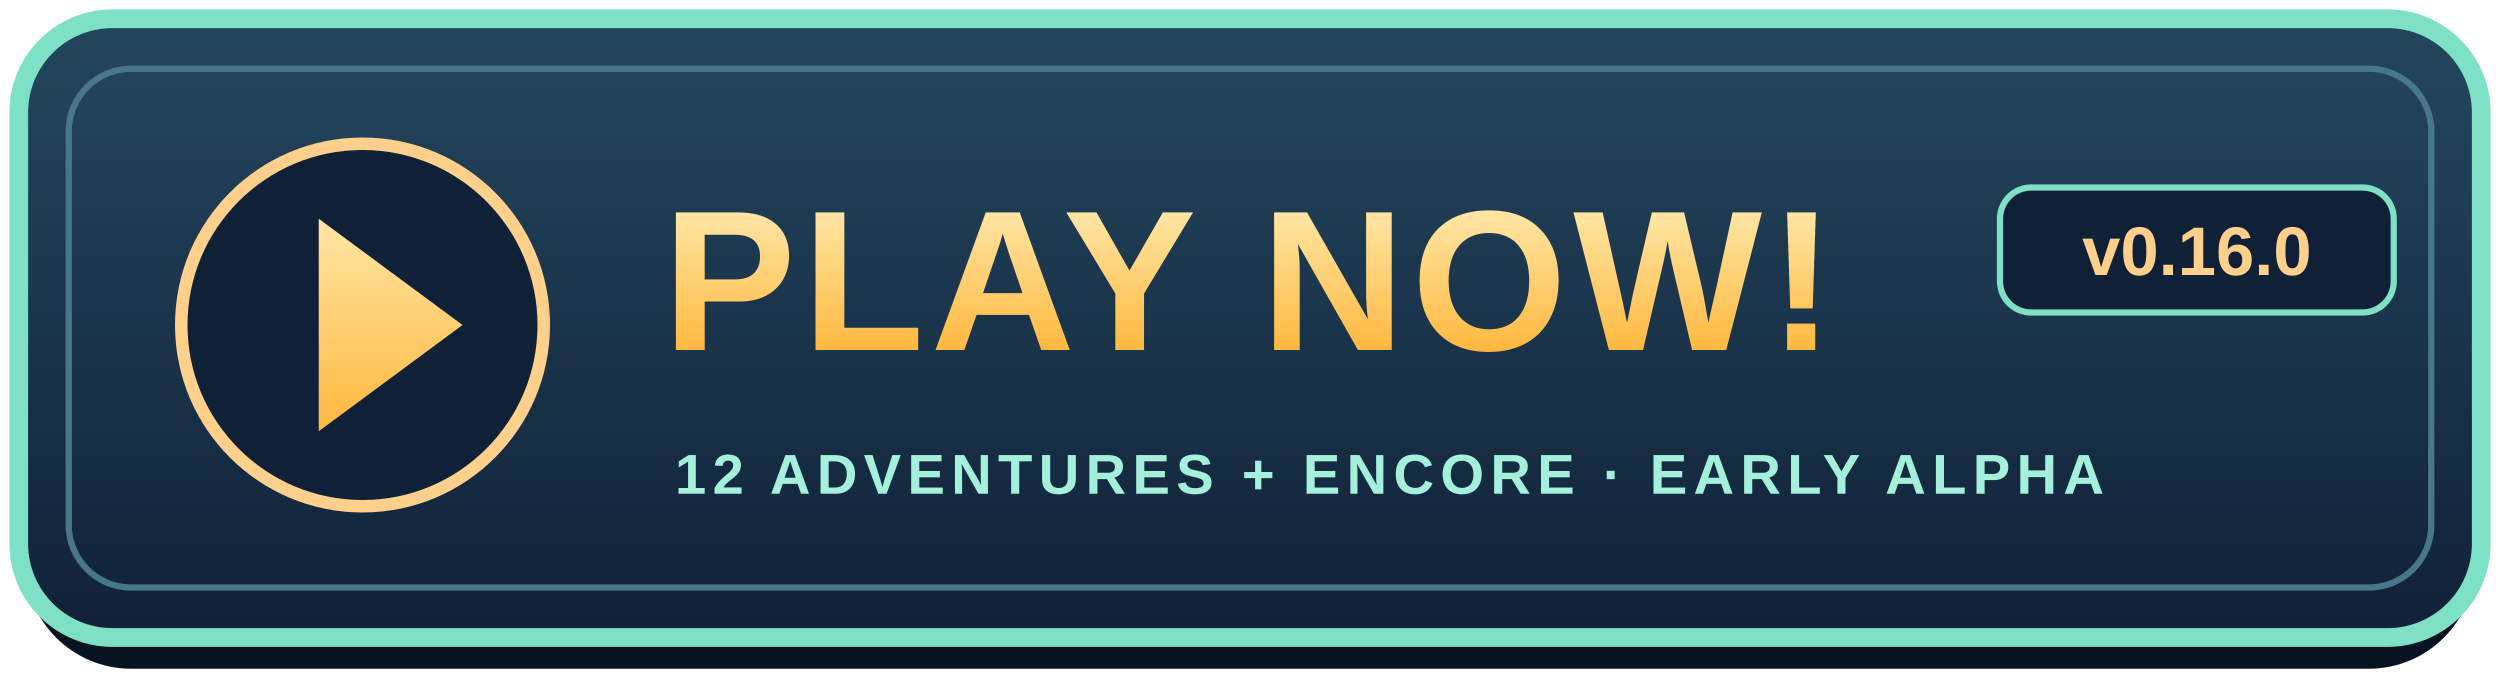
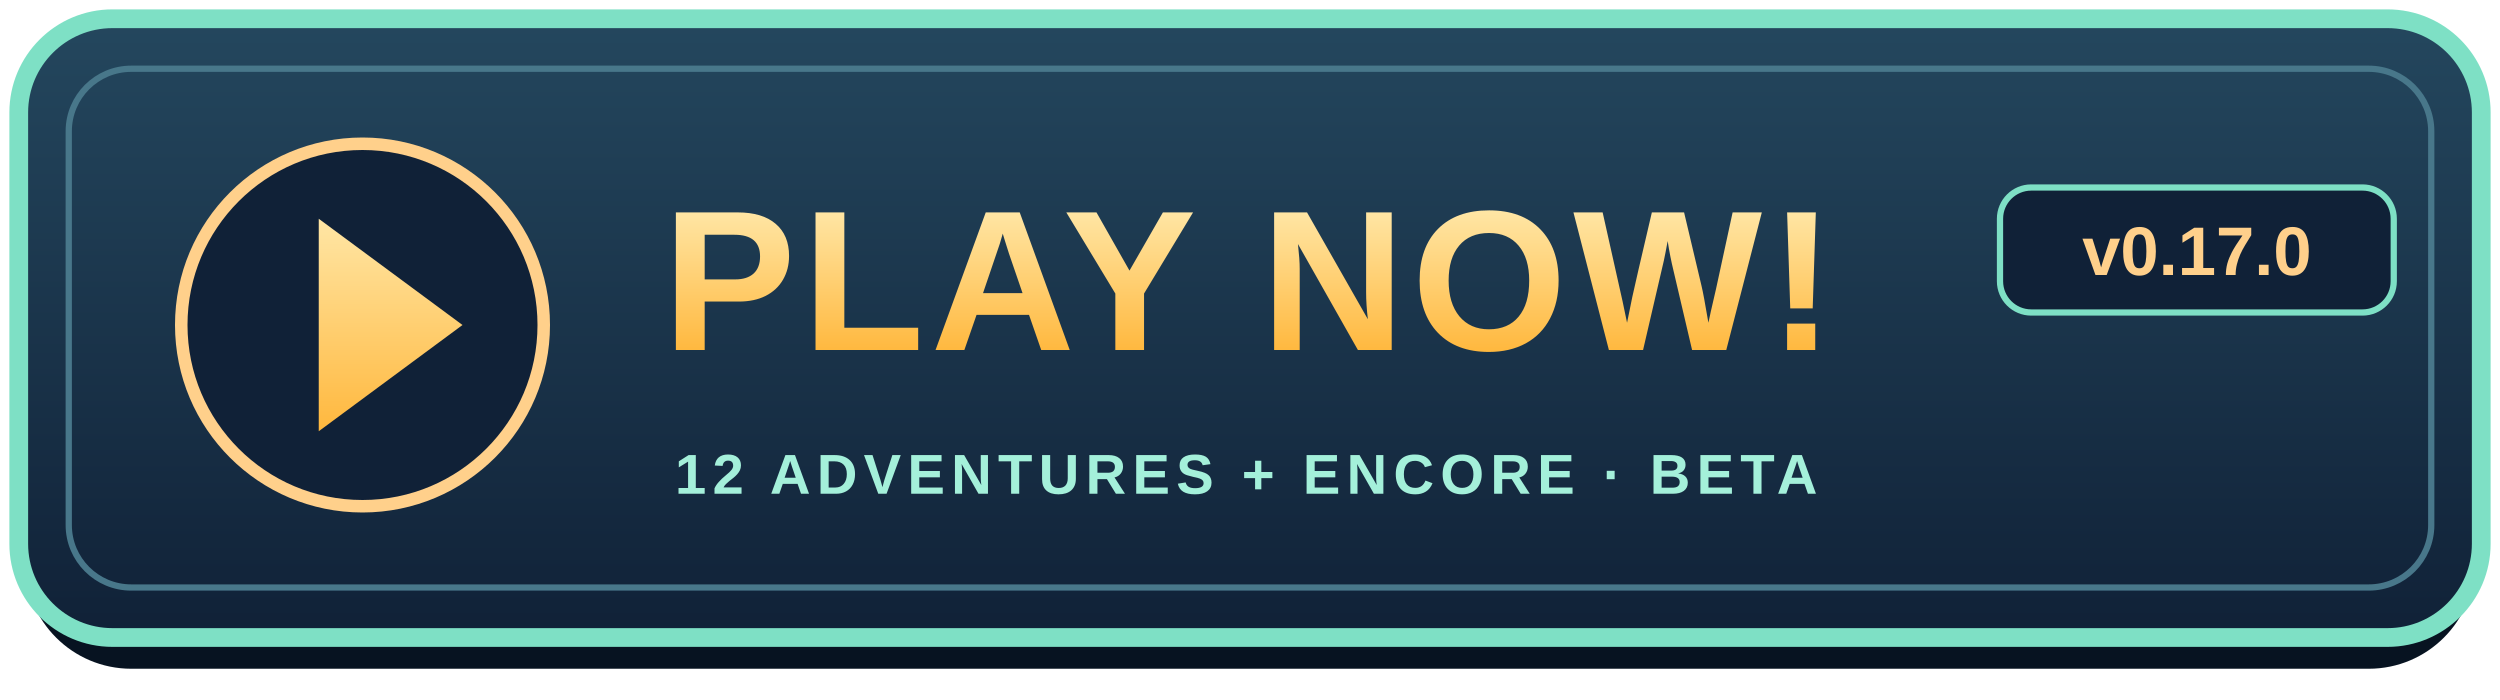
- <svg xmlns="http://www.w3.org/2000/svg" width="400" height="112" viewBox="0 0 400 112" role="img" aria-label="Play Now! Seth Happens - A New Adventure version 0.16.0 Early alpha">
+ <svg xmlns="http://www.w3.org/2000/svg" width="400" height="112" viewBox="0 0 400 112" role="img" aria-label="Play Now! Seth Happens - A New Adventure version 0.17.0 Beta">
  <defs>
    <linearGradient id="bg" x2="0" y2="1">
      <stop stop-color="#24475e" />
      <stop offset="1" stop-color="#102137" />
    </linearGradient>
    <linearGradient id="gold" x2="0" y2="1">
      <stop stop-color="#ffe6a5" />
      <stop offset="1" stop-color="#ffb83e" />
    </linearGradient>
  </defs>
  <rect x="4" y="9" width="392" height="98" rx="17" fill="#071321" />
  <rect x="3" y="3" width="394" height="99" rx="15" fill="url(#bg)" stroke="#7ee0c5" stroke-width="3" />
  <rect x="11" y="11" width="378" height="83" rx="10" fill="none" stroke="#48778a" />
  <circle cx="58" cy="52" r="29" fill="#102137" stroke="#ffd08b" stroke-width="2" />
  <path d="M51 35L74 52L51 69Z" fill="url(#gold)" />
  <text x="106" y="56" fill="url(#gold)" font-family="Arial,Helvetica,sans-serif" font-size="32" font-weight="900" letter-spacing="1">PLAY NOW!</text>
  <rect x="320" y="30" width="63" height="20" rx="5" fill="#102137" stroke="#7ee0c5" />
-   <text x="351.5" y="44" text-anchor="middle" fill="#ffd08b" font-family="Arial,Helvetica,sans-serif" font-size="11" font-weight="700">v0.16.0</text>
-   <text x="108" y="79" fill="#a4f0da" font-family="Arial,Helvetica,sans-serif" font-size="9" font-weight="700" letter-spacing="1">12 ADVENTURES + ENCORE · EARLY ALPHA</text>
+   <text x="351.5" y="44" text-anchor="middle" fill="#ffd08b" font-family="Arial,Helvetica,sans-serif" font-size="11" font-weight="700">v0.17.0</text>
+   <text x="108" y="79" fill="#a4f0da" font-family="Arial,Helvetica,sans-serif" font-size="9" font-weight="700" letter-spacing="1">12 ADVENTURES + ENCORE · BETA</text>
</svg>
